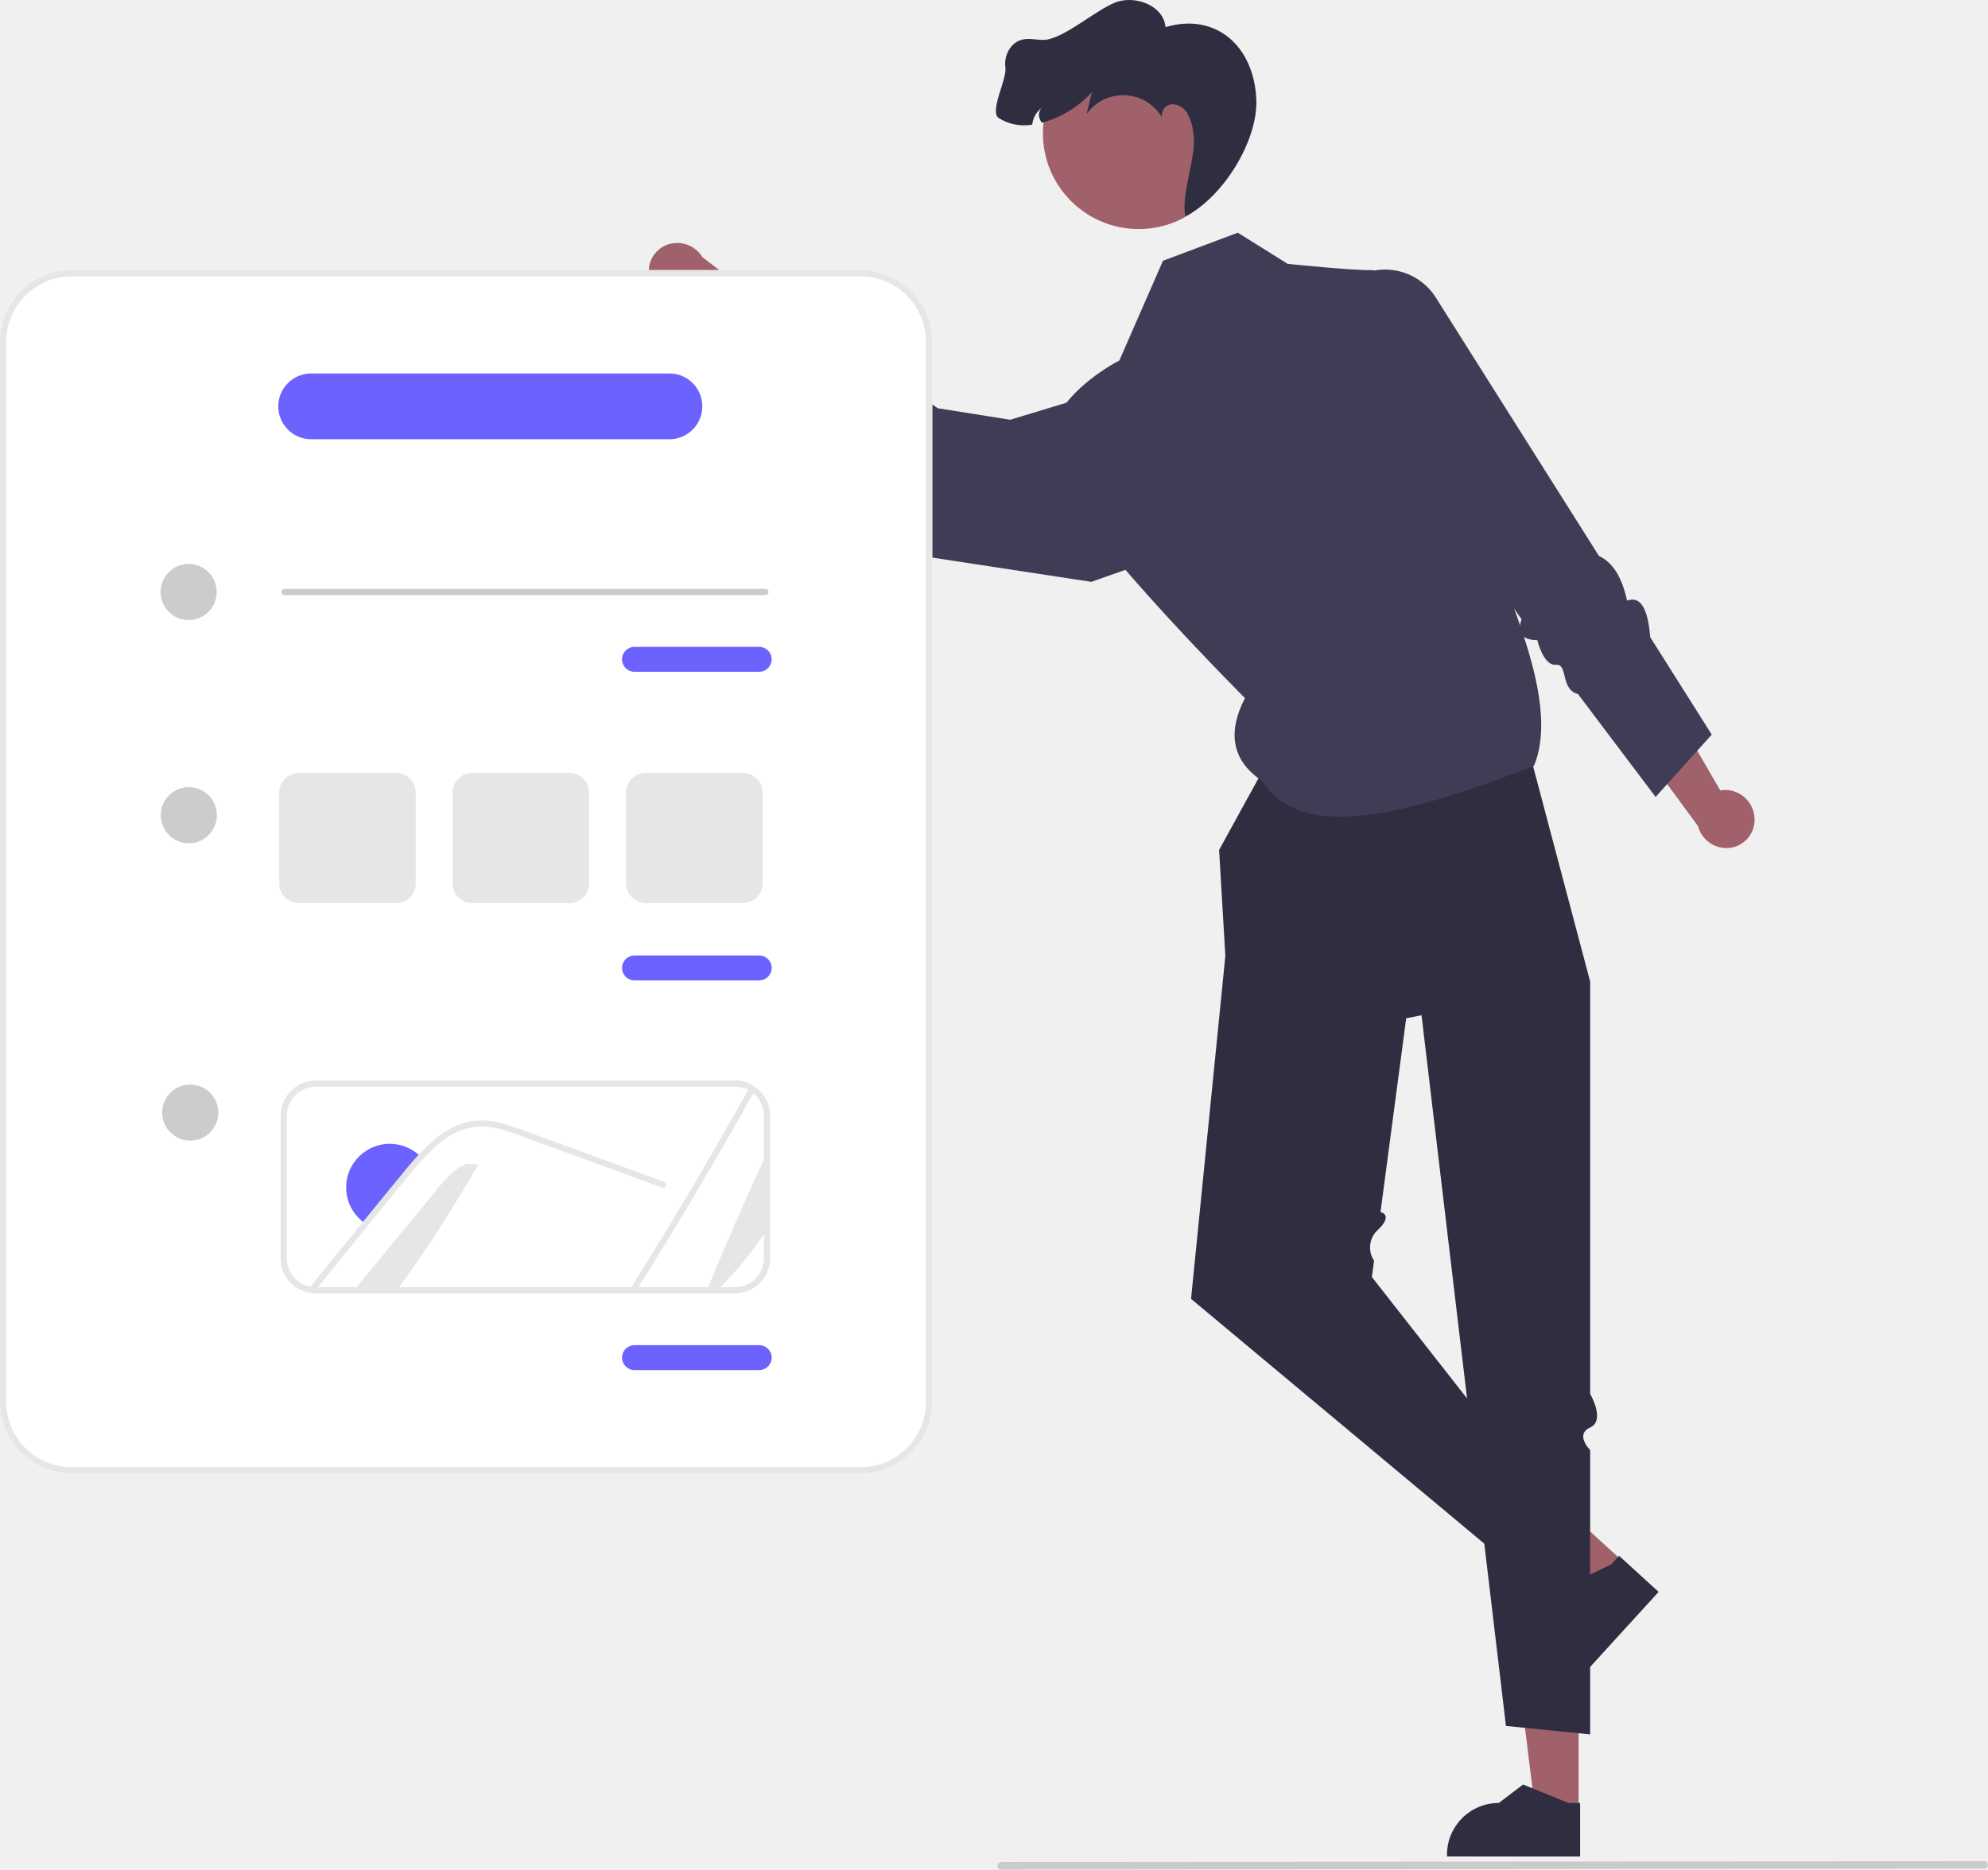
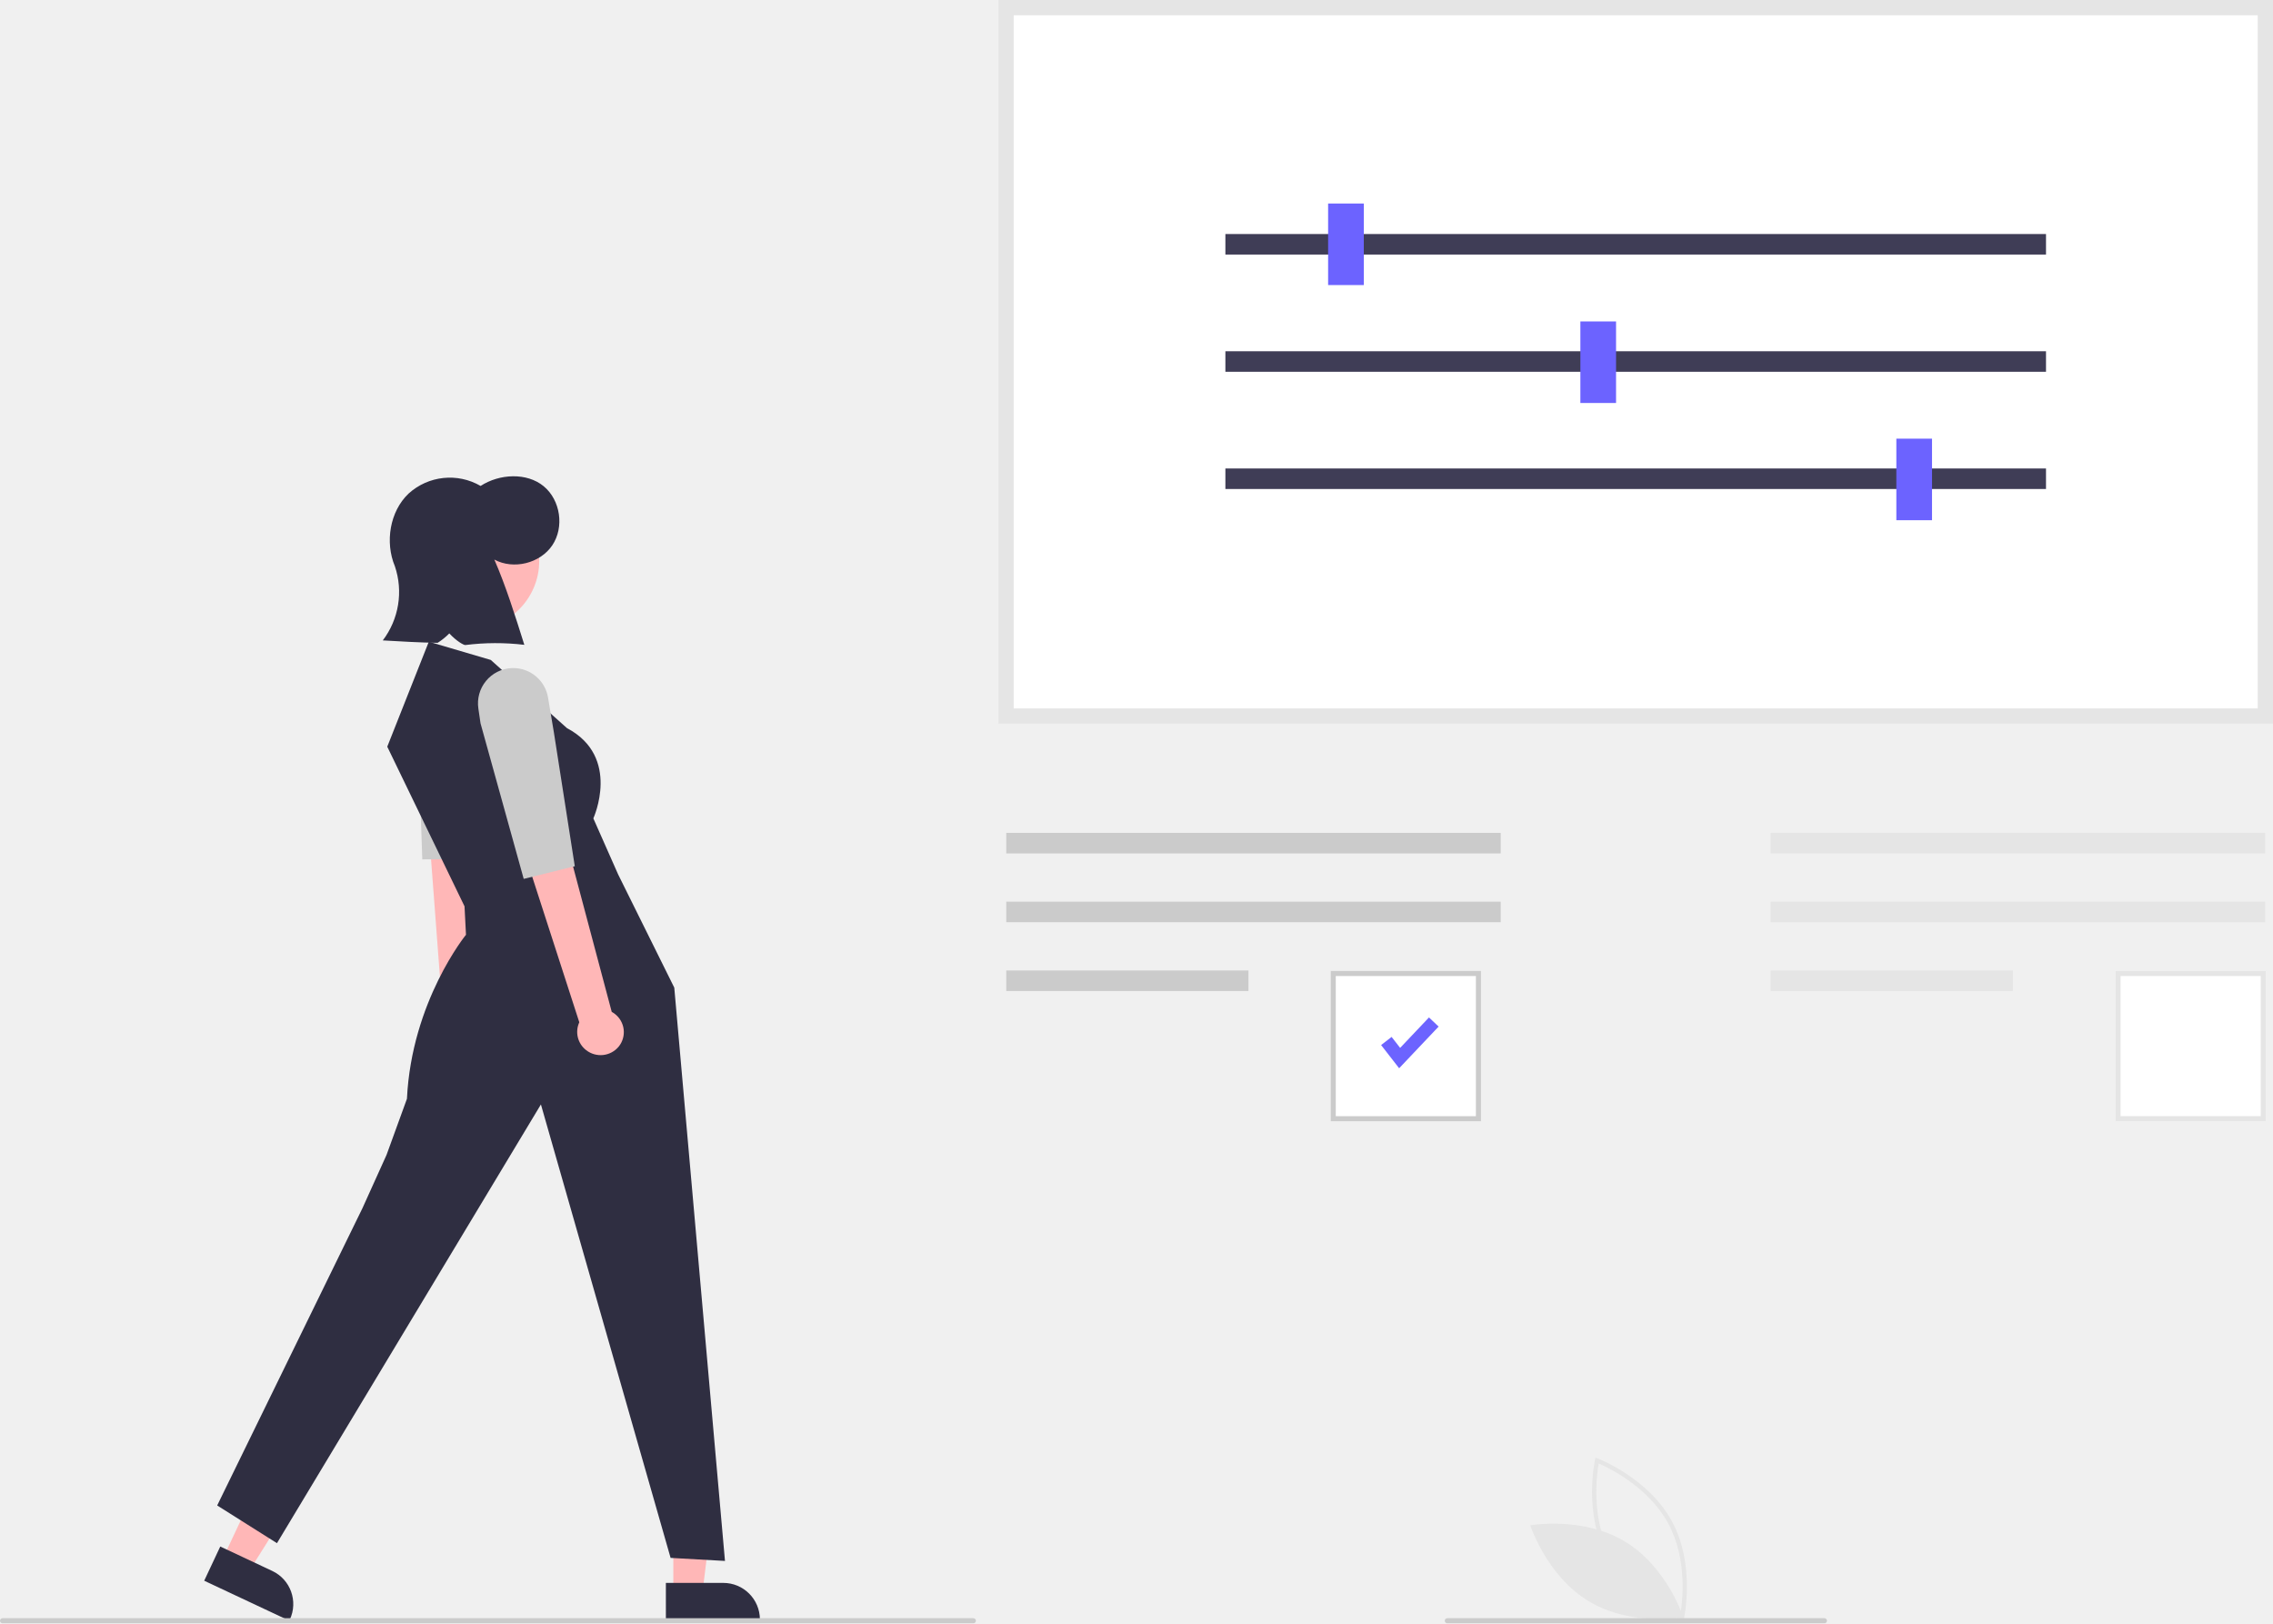
- <svg xmlns="http://www.w3.org/2000/svg" width="637.603" height="599.703" viewBox="0 0 637.603 599.703" role="img" artist="Katerina Limpitsouni" source="https://undraw.co/">
-   <path d="M867.334,411.25a9.503,9.503,0,0,0-9.509-9.234,9.116,9.116,0,0,0-1.5.15l-16.621-28.684-17.522,3.313,27.017,36.832a9.476,9.476,0,0,0,9.177,7.045,9.069,9.069,0,0,0,8.964-9.172Q867.339,411.374,867.334,411.25Z" transform="translate(-304.5982 -148.6211)" fill="#a0616a" />
-   <polygon points="506.295 581.028 492.409 581.026 485.802 527.463 506.298 527.464 506.295 581.028" fill="#a0616a" />
-   <path d="M811.383,744.135l-42.703-.002v-.54a16.622,16.622,0,0,1,16.621-16.621h.001l7.8-5.918,14.554,5.919,3.728 0Z" transform="translate(-304.5982 -148.6211)" fill="#2f2e41" />
-   <polygon points="520.928 501.241 511.57 511.5 467.542 480.287 481.354 465.144 520.928 501.241" fill="#a0616a" />
-   <path d="M836.559,659.262l-28.777,31.551-.399-.364a16.622,16.622,0,0,1-1.08-23.481l.001-.001.884-9.751,14.18-6.765,2.512-2.754Z" transform="translate(-304.5982 -148.6211)" fill="#2f2e41" />
-   <path d="M721.614,373.897l-26.016,47.37,2,34-11,110,103,86,13-19-58-74,.695-5.247a7.638,7.638,0,0,1,1.322-9.972c4.983-4.781.748-5.645.748-5.645l8.235-62.136,59-11.795-24.748-93.381Z" transform="translate(-304.5982 -148.6211)" fill="#2f2e41" />
-   <path d="M756.598,441.267l31,261,27,2.717v-91.218s-5-4.963,0-7.231,0-10.772,0-10.772V463.472l-25-39.205Z" transform="translate(-304.5982 -148.6211)" fill="#2f2e41" />
-   <path d="M701.598,223.267l-24,9-14,32s-32,16-20,38S703.886,372.554,703.886,372.554c-5.908,11.524-3.887,20.389,5.713,26.713,12.533,20.102,47.722,10.254,87-5,7.269-17.725-3.984-45.176-15.045-72.528l3.045-36.472s-34.496-50.197-40-50-27-2-27-2Z" transform="translate(-304.5982 -148.6211)" fill="#3f3d56" />
-   <path d="M735.598,240.369l0,0a19.239,19.239,0,0,1,29.499,3.698l52.314,82.873c5.021,2.377,7.544,7.74,9.043,14.326,3.729-1.265,6.553,1.194,7.413,11.743l19.731,31.257-18,20-24.894-32.999c-5.788-1.53-3.096-9.825-7.101-9.413s-5.941-7.875-5.941-7.875c-5.051-.057-6.535-2.427-5.064-6.713l-51-72.882Z" transform="translate(-304.5982 -148.6211)" fill="#3f3d56" />
-   <path d="M513.148,238.504a9.503,9.503,0,0,0,11.723,6.184,9.116,9.116,0,0,0,1.397-.566l24.022,22.847,15.882-8.11-36.291-27.74a9.476,9.476,0,0,0-10.789-4.177,9.069,9.069,0,0,0-6.02,11.325Q513.108,238.386,513.148,238.504Z" transform="translate(-304.5982 -148.6211)" fill="#a0616a" />
-   <path d="M661.598,273.267l-33,10-23.26-3.697-5.217-3.727c-2.247-6.074-6.774-8.931-12.807-9.663,0,0-4.88,1.672-4.798-3.62s-31.918-24.293-31.918-24.293l-14,25,18,22c6.389.197,10.327-.646,7,7,1.358,7.363.419,5.654,5.903,5.788l28.097,28.212,59,9,37.472-13.199Z" transform="translate(-304.5982 -148.6211)" fill="#3f3d56" />
-   <circle cx="365.21" cy="42.757" r="30.716" fill="#a0616a" />
-   <path d="M689.516,190.784q-.039-.514-.105-1.027A2.303,2.303,0,0,0,689.516,190.784Z" transform="translate(-304.5982 -148.6211)" fill="#2f2e41" />
-   <path d="M627.062,170.294c-.539-3.685,1.513-7.863,5.102-8.885,2.236-.638,4.622-.027,6.942.014,6.506.11,18.07-10.73,24.351-12.391,6.292-1.656,14.435,1.805,14.944,8.29,16.09-4.79,28.375,6.048,29.125,23.141.587,13.368-10.782,31.587-22.771,37.534-1.468-7.779,3.969-19.439,2.505-27.21a15.754,15.754,0,0,0-2.029-6.07c-1.201-1.782-3.403-3.07-5.486-2.543a3.542,3.542,0,0,0-2.465,4.102,14.449,14.449,0,0,0-24.168-1.12l1.698-6.988a33.623,33.623,0,0,1-16.052,9.821,4.462,4.462,0,0,1-.78-1.482,3.364,3.364,0,0,1,.663-3.245,7.791,7.791,0,0,0-2.983,5.346,15.316,15.316,0,0,1-10.738-2.111C621.836,184.397,627.601,173.979,627.062,170.294Z" transform="translate(-304.5982 -148.6211)" fill="#2f2e41" />
-   <path d="M907.708,747.299H874.521l-.143-.259c-.424-.77-.834-1.585-1.217-2.423-3.418-7.318-4.863-15.688-6.138-23.073l-.96-5.566a3.437,3.437,0,0,1,5.41-3.362q7.565,5.505,15.136,10.999c1.911,1.391,4.094,3,6.184,4.739.202-.979.413-1.962.624-2.931a3.439,3.439,0,0,1,6.281-1.086l3.883,6.238c2.832,4.556,5.332,9.045,4.822,13.887a.757.757,0,0,1-.013.176,10.947,10.947,0,0,1-.563,2.331Z" transform="translate(-304.5982 -148.6211)" fill="#f0f0f0" />
-   <path d="M941.017,748.017l-315.358.307a1.191,1.191,0,0,1,0-2.381l315.358-.307a1.191,1.191,0,0,1,0,2.381Z" transform="translate(-304.5982 -148.6211)" fill="#cacaca" />
-   <path d="M580.598,621.267h-253a23.026,23.026,0,0,1-23-23v-340a23.026,23.026,0,0,1,23-23h253a23.026,23.026,0,0,1,23,23v340A23.026,23.026,0,0,1,580.598,621.267Z" transform="translate(-304.5982 -148.6211)" fill="#fff" />
-   <path d="M580.598,621.267h-253a23.026,23.026,0,0,1-23-23v-340a23.026,23.026,0,0,1,23-23h253a23.026,23.026,0,0,1,23,23v340A23.026,23.026,0,0,1,580.598,621.267Zm-253-384a21.024,21.024,0,0,0-21,21v340a21.024,21.024,0,0,0,21,21h253a21.024,21.024,0,0,0,21-21v-340a21.024,21.024,0,0,0-21-21Z" transform="translate(-304.5982 -148.6211)" fill="#e6e6e6" />
-   <circle cx="60.5" cy="189.899" r="9" fill="#ccc" />
-   <path d="M550.098,339.521H395.854a1,1,0,0,1,0-2H550.098a1,1,0,0,1,0,2Z" transform="translate(-304.5982 -148.6211)" fill="#ccc" />
-   <circle cx="61" cy="356.899" r="9" fill="#ccc" />
-   <circle cx="60.561" cy="261.499" r="9" fill="#ccc" />
-   <path d="M548.098,364.12h-40a4,4,0,0,1,0-8h40a4,4,0,0,1,0,8Z" transform="translate(-304.5982 -148.6211)" fill="#6c63ff" />
-   <path d="M548.098,463.12h-40a4,4,0,0,1,0-8h40a4,4,0,0,1,0,8Z" transform="translate(-304.5982 -148.6211)" fill="#6c63ff" />
-   <path d="M519.295,289.521H404.401a10.553,10.553,0,0,1,0-21.106H519.295a10.553,10.553,0,1,1,0,21.106Z" transform="translate(-304.5982 -148.6211)" fill="#6c63ff" />
-   <path d="M548.098,588.12h-40a4,4,0,1,1,0-8h40a4,4,0,0,1,0,8Z" transform="translate(-304.5982 -148.6211)" fill="#6c63ff" />
-   <path d="M540.308,563.521H405.738a11.114,11.114,0,0,1-2.52-.319,11.248,11.248,0,0,1-8.621-10.971V506.49a11.298,11.298,0,0,1,11.29-11.28H540.308a11.144,11.144,0,0,1,5.203,1.273,10.813,10.813,0,0,1,1.804,1.177,11.165,11.165,0,0,1,4.283,8.829v45.74A11.303,11.303,0,0,1,540.308,563.521ZM405.888,497.21a9.296,9.296,0,0,0-9.29,9.28v45.74a9.257,9.257,0,0,0,7.095,9.028,9.133,9.133,0,0,0,2.058.262H540.308a9.301,9.301,0,0,0,9.29-9.29V506.49a9.185,9.185,0,0,0-3.528-7.264,8.861,8.861,0,0,0-1.481-.968,9.169,9.169,0,0,0-4.281-1.048Z" transform="translate(-304.5982 -148.6211)" fill="#e6e6e6" />
-   <path d="M531.288,562.521q9.165-22.275,19.31-44.11v24.68a119.899,119.899,0,0,1-15.92,19.43Z" transform="translate(-304.5982 -148.6211)" fill="#e6e6e6" />
-   <path d="M546.688,498.441q-18.135,32.535-37.95,64.08h-2.3q20.145-32.04,38.61-65.15A9.829,9.829,0,0,1,546.688,498.441Z" transform="translate(-304.5982 -148.6211)" fill="#e6e6e6" />
-   <path d="M457.968,522.12a407.715,407.715,0,0,1-26.11,40.4h-13.71q13.47-16.41,26.96-32.82c2.58-3.15,5.38-6.45,9.25-7.73Z" transform="translate(-304.5982 -148.6211)" fill="#e6e6e6" />
-   <path d="M439.748,519.881c-1.43,1.49-2.8,3.04-4.09,4.65-2.84,3.42-5.64,6.87-8.45,10.31-1.75,2.14-3.5,4.28-5.23,6.42a12.77,12.77,0,0,1-1.56-1.18,13.993,13.993,0,0,1,17.88-21.52A12.898,12.898,0,0,1,439.748,519.881Z" transform="translate(-304.5982 -148.6211)" fill="#6c63ff" />
-   <path d="M517.078,529.6l-26.28-9.61-13.05-4.77c-4.25-1.55-8.49-3.32-12.88-4.44a20.305,20.305,0,0,0-11.66.15,26.808,26.808,0,0,0-9.09,5.64q-1.74,1.605-3.37,3.31c-1.43,1.49-2.8,3.04-4.09,4.65-2.84,3.42-5.64,6.87-8.45,10.31-1.75,2.14-3.5,4.28-5.23,6.42q-8.67,10.605-17.24,21.26a10.022,10.022,0,0,1-2.28-.29q8.94-11.1,17.96-22.15c.69-.86,1.4-1.73,2.1-2.59q4.395-5.385,8.8-10.76c2.27-2.77,4.52-5.56,6.98-8.17.22-.24.44-.47.67-.71,4.99-5.16,11.22-9.72,18.68-9.84,4.39-.07,8.63,1.32,12.71,2.79,4.39,1.59,8.77,3.21,13.16,4.82l26.46,9.68,6.62,2.42C518.768,528.141,518.268,530.04,517.078,529.6Z" transform="translate(-304.5982 -148.6211)" fill="#e6e6e6" />
-   <path d="M431.636,438.312H400.447a6.295,6.295,0,0,1-6.288-6.288V402.848a6.295,6.295,0,0,1,6.288-6.288h31.188a6.295,6.295,0,0,1,6.288,6.288V432.024A6.295,6.295,0,0,1,431.636,438.312Z" transform="translate(-304.5982 -148.6211)" fill="#e6e6e6" />
-   <path d="M487.267,438.312H456.079a6.295,6.295,0,0,1-6.288-6.288V402.848a6.295,6.295,0,0,1,6.288-6.288h31.188a6.295,6.295,0,0,1,6.288,6.288V432.024A6.295,6.295,0,0,1,487.267,438.312Z" transform="translate(-304.5982 -148.6211)" fill="#e6e6e6" />
-   <path d="M542.898,438.312h-31.188a6.295,6.295,0,0,1-6.288-6.288V402.848a6.295,6.295,0,0,1,6.288-6.288H542.898a6.295,6.295,0,0,1,6.288,6.288V432.024A6.295,6.295,0,0,1,542.898,438.312Z" transform="translate(-304.5982 -148.6211)" fill="#e6e6e6" />
+ <svg xmlns="http://www.w3.org/2000/svg" width="892.043" height="637" viewBox="0 0 892.043 637" role="img" artist="Katerina Limpitsouni" source="https://undraw.co/">
+   <path d="M814.649,767.493l-.901-.338c-.198-.075-19.915-7.629-29.151-24.757-9.236-17.129-4.714-37.753-4.667-37.959l.213-.939.901.338c.198.075,19.914,7.629,29.151,24.757,9.236,17.129,4.714,37.753,4.667,37.959Zm-28.573-25.892c7.809,14.482,23.389,21.906,27.337,23.601.751-4.231,3.104-21.341-4.697-35.809-7.801-14.467-23.388-21.902-27.337-23.601C780.627,710.025,778.274,727.133,786.076,741.601Z" transform="translate(-153.9783 -131.5)" fill="#e5e5e5" />
+   <path d="M791.655,736.39c16.598,9.986,22.991,29.821,22.991,29.821s-20.519,3.644-37.117-6.342-22.991-29.821-22.991-29.821S775.057,726.404,791.655,736.39Z" transform="translate(-153.9783 -131.5)" fill="#e5e5e5" />
+   <path d="M1046.022,415.5H545.8v-284h500.222Z" transform="translate(-153.9783 -131.5)" fill="#fff" />
+   <path d="M1046.022,415.5H545.8v-284h500.222Zm-494.222-6h488.222v-272H551.8Z" transform="translate(-153.9783 -131.5)" fill="#e5e5e5" />
+   <rect x="480.906" y="91.836" width="322.053" height="8.053" fill="#3f3d56" />
+   <rect x="480.906" y="137.836" width="322.053" height="8.053" fill="#3f3d56" />
+   <rect x="480.906" y="183.836" width="322.053" height="8.053" fill="#3f3d56" />
+   <rect x="521.224" y="79.862" width="14" height="32" fill="#6c63ff" />
+   <rect x="620.224" y="126.138" width="14" height="32" fill="#6c63ff" />
+   <rect x="744.224" y="172.138" width="14" height="32" fill="#6c63ff" />
+   <rect x="394.906" y="326.836" width="194.053" height="8.053" fill="#cbcbcb" />
+   <rect x="394.906" y="353.836" width="194.053" height="8.053" fill="#cbcbcb" />
+   <rect x="394.906" y="380.836" width="95.053" height="8.053" fill="#cbcbcb" />
+   <path d="M735.203,571.5h-59v-59h59Z" transform="translate(-153.9783 -131.5)" fill="#fff" />
+   <path d="M735.203,571.5h-59v-59h59Zm-57-2h55v-55h-55Z" transform="translate(-153.9783 -131.5)" fill="#cbcbcb" />
+   <path d="M1043.203,571.5h-59v-59h59Z" transform="translate(-153.9783 -131.5)" fill="#fff" />
+   <path d="M1043.203,571.5h-59v-59h59Zm-57-2h55v-55h-55Z" transform="translate(-153.9783 -131.5)" fill="#e5e5e5" />
+   <path id="bc2b8cae-94aa-4e1c-8c4f-fe8a4409e542-1627" data-name="Path 202" d="M703.076,550.695l-7.075-9.1,4.114-3.2,3.35,4.307,11.318-11.946,3.785,3.585Z" transform="translate(-153.9783 -131.5)" fill="#6c63ff" />
+   <rect x="694.906" y="326.836" width="194.053" height="8.053" fill="#e5e5e5" />
+   <rect x="694.906" y="353.836" width="194.053" height="8.053" fill="#e5e5e5" />
+   <rect x="694.906" y="380.836" width="95.053" height="8.053" fill="#e5e5e5" />
+   <path d="M340.528,541.419a9.024,9.024,0,0,0,1.5-12.747,9.278,9.278,0,0,0-1.026-1.09l-2.689-118.369-19.407,3.465,8.766,115.878a9.041,9.041,0,0,0,.02,11.233A9.203,9.203,0,0,0,340.528,541.419Z" transform="translate(-153.9783 -131.5)" fill="#ffb7b7" />
+   <path d="M335.17,387.367c-.235-.057-.472-.107-.712-.153A13.842,13.842,0,0,0,318.122,399.549l-.54,5.867,2.12,63.317,20.652-.114,4.37-52.938.988-13.88A13.838,13.838,0,0,0,335.17,387.367Z" transform="translate(-153.9783 -131.5)" fill="#cbcbcb" />
+   <polygon points="264.245 624.885 275.689 624.884 281.132 580.747 264.243 580.747 264.245 624.885" fill="#ffb7b7" />
+   <path d="M415.305,752.649l22.536-.001h.001a14.362,14.362,0,0,1,14.361,14.361v.467l-36.897.001Z" transform="translate(-153.9783 -131.5)" fill="#2f2e41" />
+   <polygon points="87.497 611.492 97.854 616.357 121.547 578.721 106.26 571.542 87.497 611.492" fill="#ffb7b7" />
+   <path d="M240.421,738.37l20.398,9.58.001 0a14.362,14.362,0,0,1,6.893,19.104l-.198.422L234.118,751.792Z" transform="translate(-153.9783 -131.5)" fill="#2f2e41" />
+   <circle cx="338.855" cy="351.651" r="26.735" transform="translate(-286.2158 348.8084) rotate(-61.33683)" fill="#ffb8b8" />
+   <path d="M346.581,390.468l-24.314-7.151-16.305,41.191,30.321,62.645.572,11.156s-21.331,26.136-23.17,64.361L305.676,584.697l-9.44,20.882-57.023,116.682,23.461,14.798L366.262,564.893l50.892,177.941,21.343,1.195-19.9-224.974-22.017-44.395-9.745-22.017s11.053-24.116-10.345-35.416Z" transform="translate(-153.9783 -131.5)" fill="#2f2e41" />
+   <path d="M367.343,322.299c-6.61-5.442-17.34-4.924-24.751-.111a24.071,24.071,0,0,0-28.263,2.995c-7.388,7.007-9.321,19.103-5.38,28.519a31.43,31.43,0,0,1-4.744,29.099c7.166.418,14.332.836,21.515.957a25.675,25.675,0,0,0,4.587-3.7c2.857,3.076,5.734,4.656,6.308,4.561a94.976,94.976,0,0,1,23.137-.079c-3.646-11.595-7.293-23.19-11.767-33.455,7.534,4.069,17.964,1.497,22.742-5.608C375.506,338.371,373.954,327.741,367.343,322.299Z" transform="translate(-153.9783 -131.5)" fill="#2f2e41" />
+   <path d="M396.846,542.133a9.024,9.024,0,0,0-1.539-12.742,9.281,9.281,0,0,0-1.254-.819l-30.448-114.418L345.557,422.086l35.768,110.568a9.041,9.041,0,0,0,2.661,10.913A9.203,9.203,0,0,0,396.846,542.133Z" transform="translate(-153.9783 -131.5)" fill="#ffb7b7" />
+   <path d="M355.413,393.66c-.242,0-.484.006-.728.019A13.842,13.842,0,0,0,341.708,409.51l.854,5.83,16.949,61.043,20.046-4.967-8.2-52.481-2.303-13.723A13.838,13.838,0,0,0,355.413,393.66Z" transform="translate(-153.9783 -131.5)" fill="#cbcbcb" />
+   <path d="M535.978,768.5h-381a1,1,0,0,1,0-2h381a1,1,0,1,1,0,2Z" transform="translate(-153.9783 -131.5)" fill="#cbcbcb" />
+   <path d="M869.978,768.5h-148a1,1,0,0,1,0-2h148a1,1,0,1,1,0,2Z" transform="translate(-153.9783 -131.5)" fill="#cbcbcb" />
</svg>
